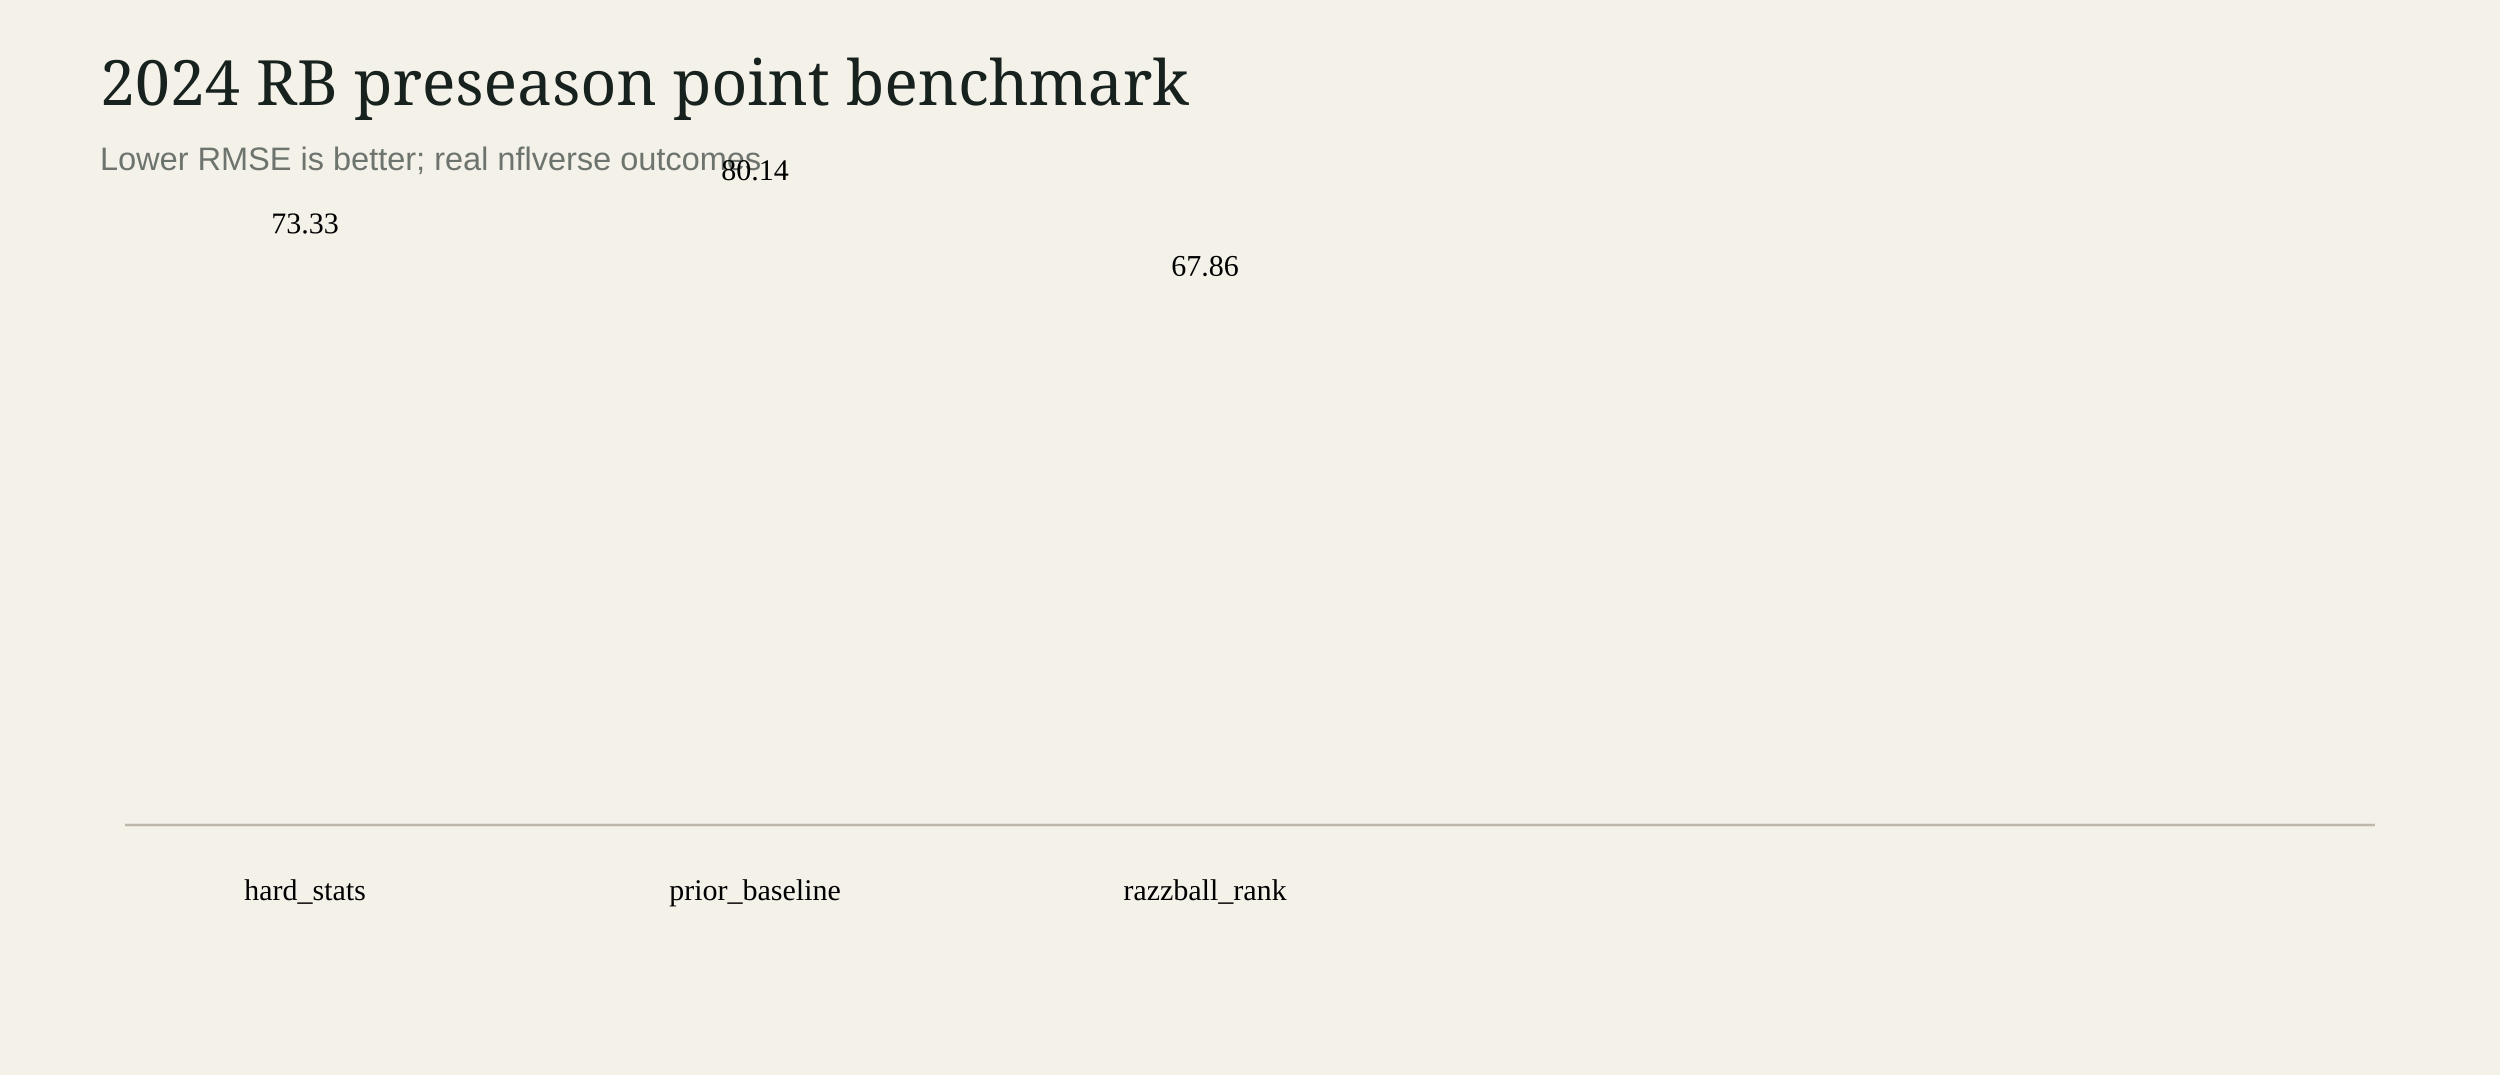
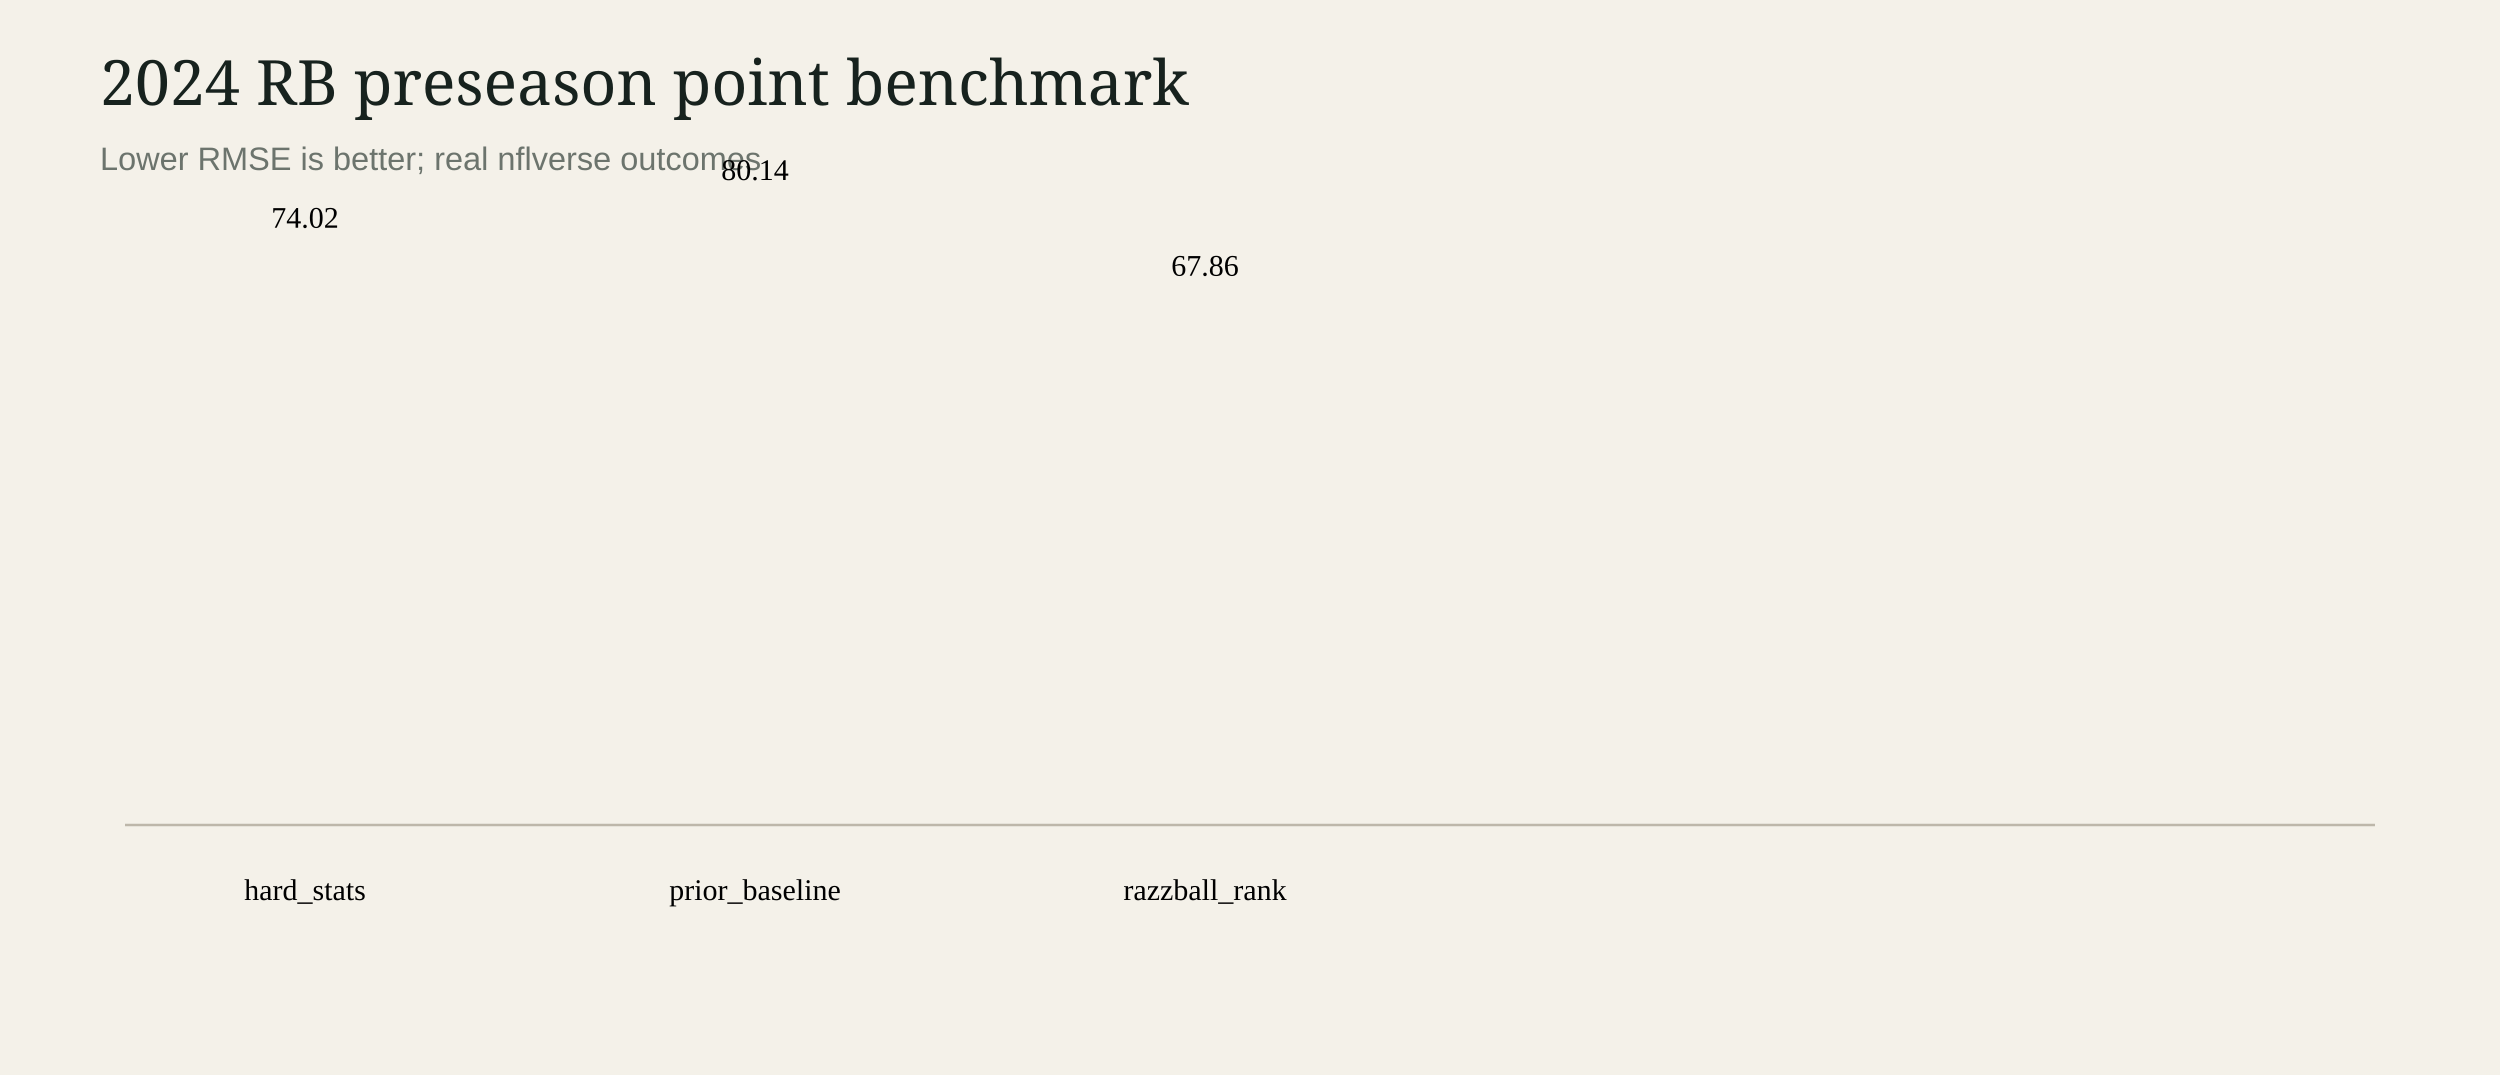
<svg xmlns="http://www.w3.org/2000/svg" width="1000" height="430" viewBox="0 0 1000 430">
  <rect width="100%" height="100%" fill="#f4f1e9" />
  <text x="40" y="42" font-family="Georgia" font-size="25" fill="#17221e">2024 RB preseason point benchmark</text>
  <text x="40" y="68" font-family="Arial" font-size="13" fill="#6c746d">Lower RMSE is better; real nflverse outcomes</text>
  <line x1="50" y1="330" x2="950" y2="330" stroke="#bdb7aa" />
-   <rect x="70" y="330" width="105" height="-228.7" transform="scale(1,-1) translate(0,-660)" fill="#216b52" />
+   <rect x="70" y="330" width="105" height="-230.9" transform="scale(1,-1) translate(0,-660)" fill="#216b52" />
  <text x="122" y="360" text-anchor="middle" font-size="12">hard_stats</text>
-   <text x="122" y="93.3" text-anchor="middle" font-size="12">73.33</text>
+   <text x="122" y="91.1" text-anchor="middle" font-size="12">74.02</text>
  <rect x="250" y="330" width="105" height="-250.0" transform="scale(1,-1) translate(0,-660)" fill="#216b52" />
  <text x="302" y="360" text-anchor="middle" font-size="12">prior_baseline</text>
  <text x="302" y="72.0" text-anchor="middle" font-size="12">80.14</text>
  <rect x="430" y="330" width="105" height="-211.7" transform="scale(1,-1) translate(0,-660)" fill="#216b52" />
  <text x="482" y="360" text-anchor="middle" font-size="12">razzball_rank</text>
  <text x="482" y="110.3" text-anchor="middle" font-size="12">67.86</text>
</svg>
